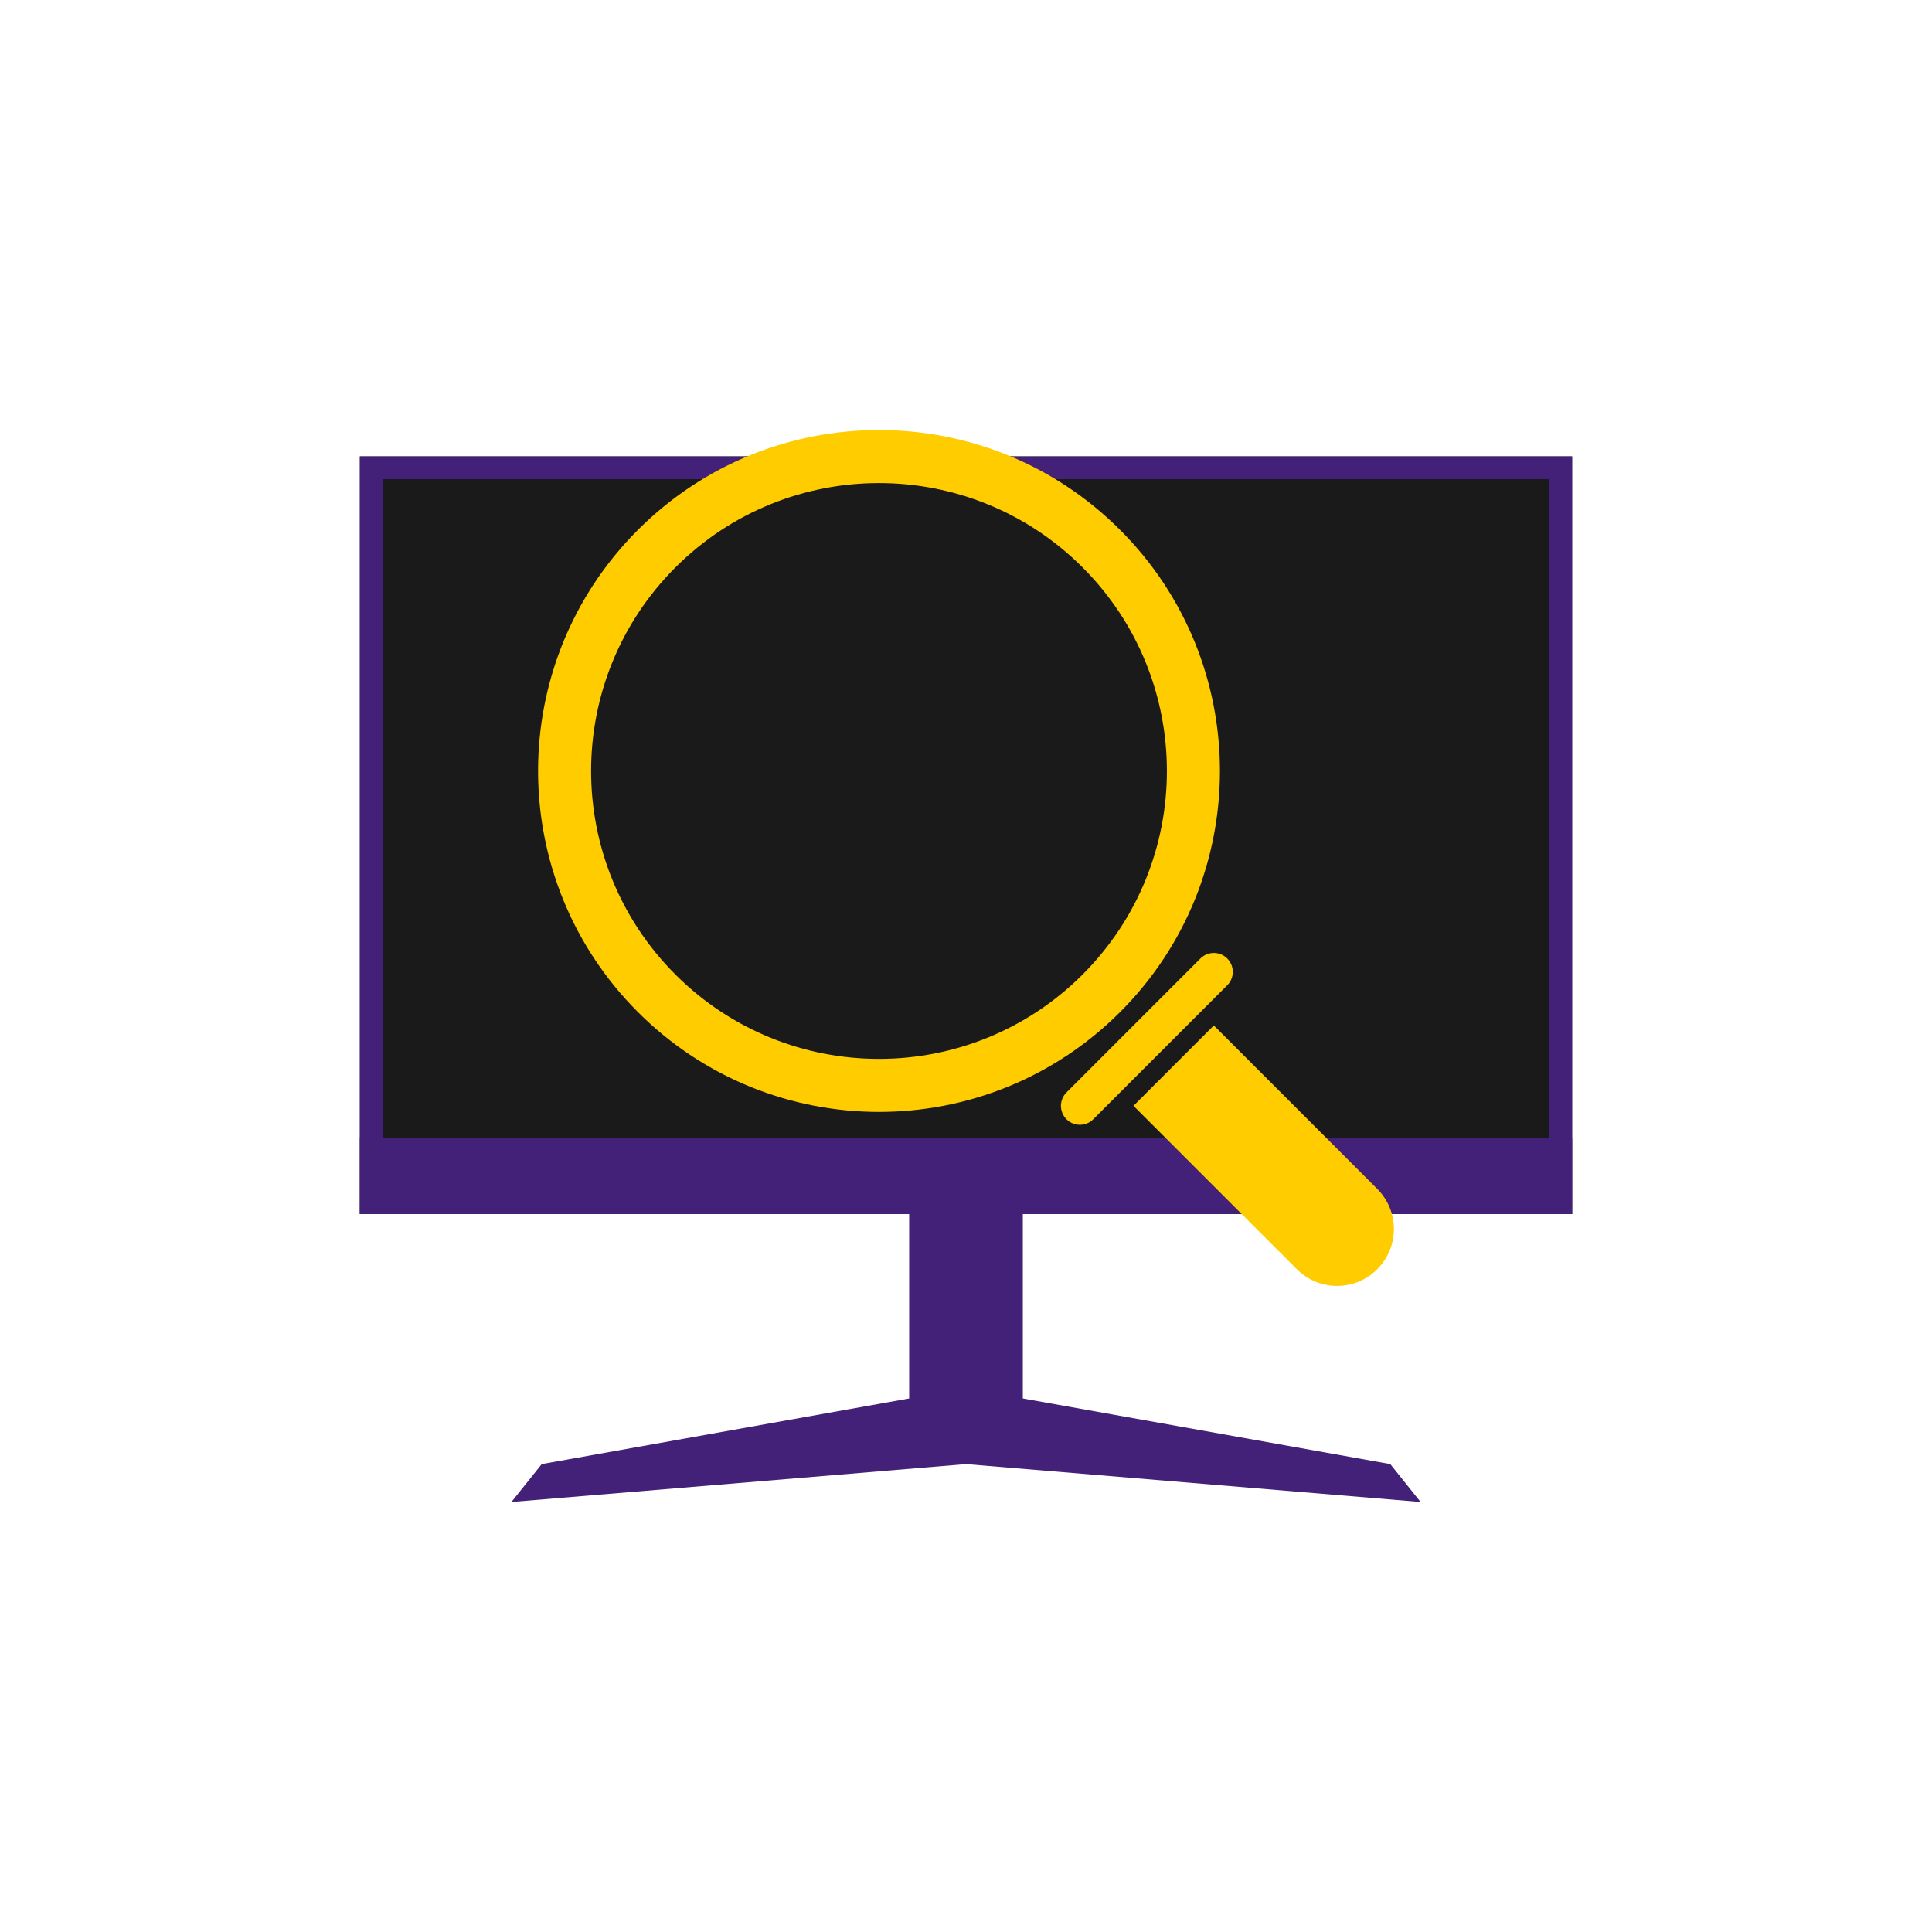
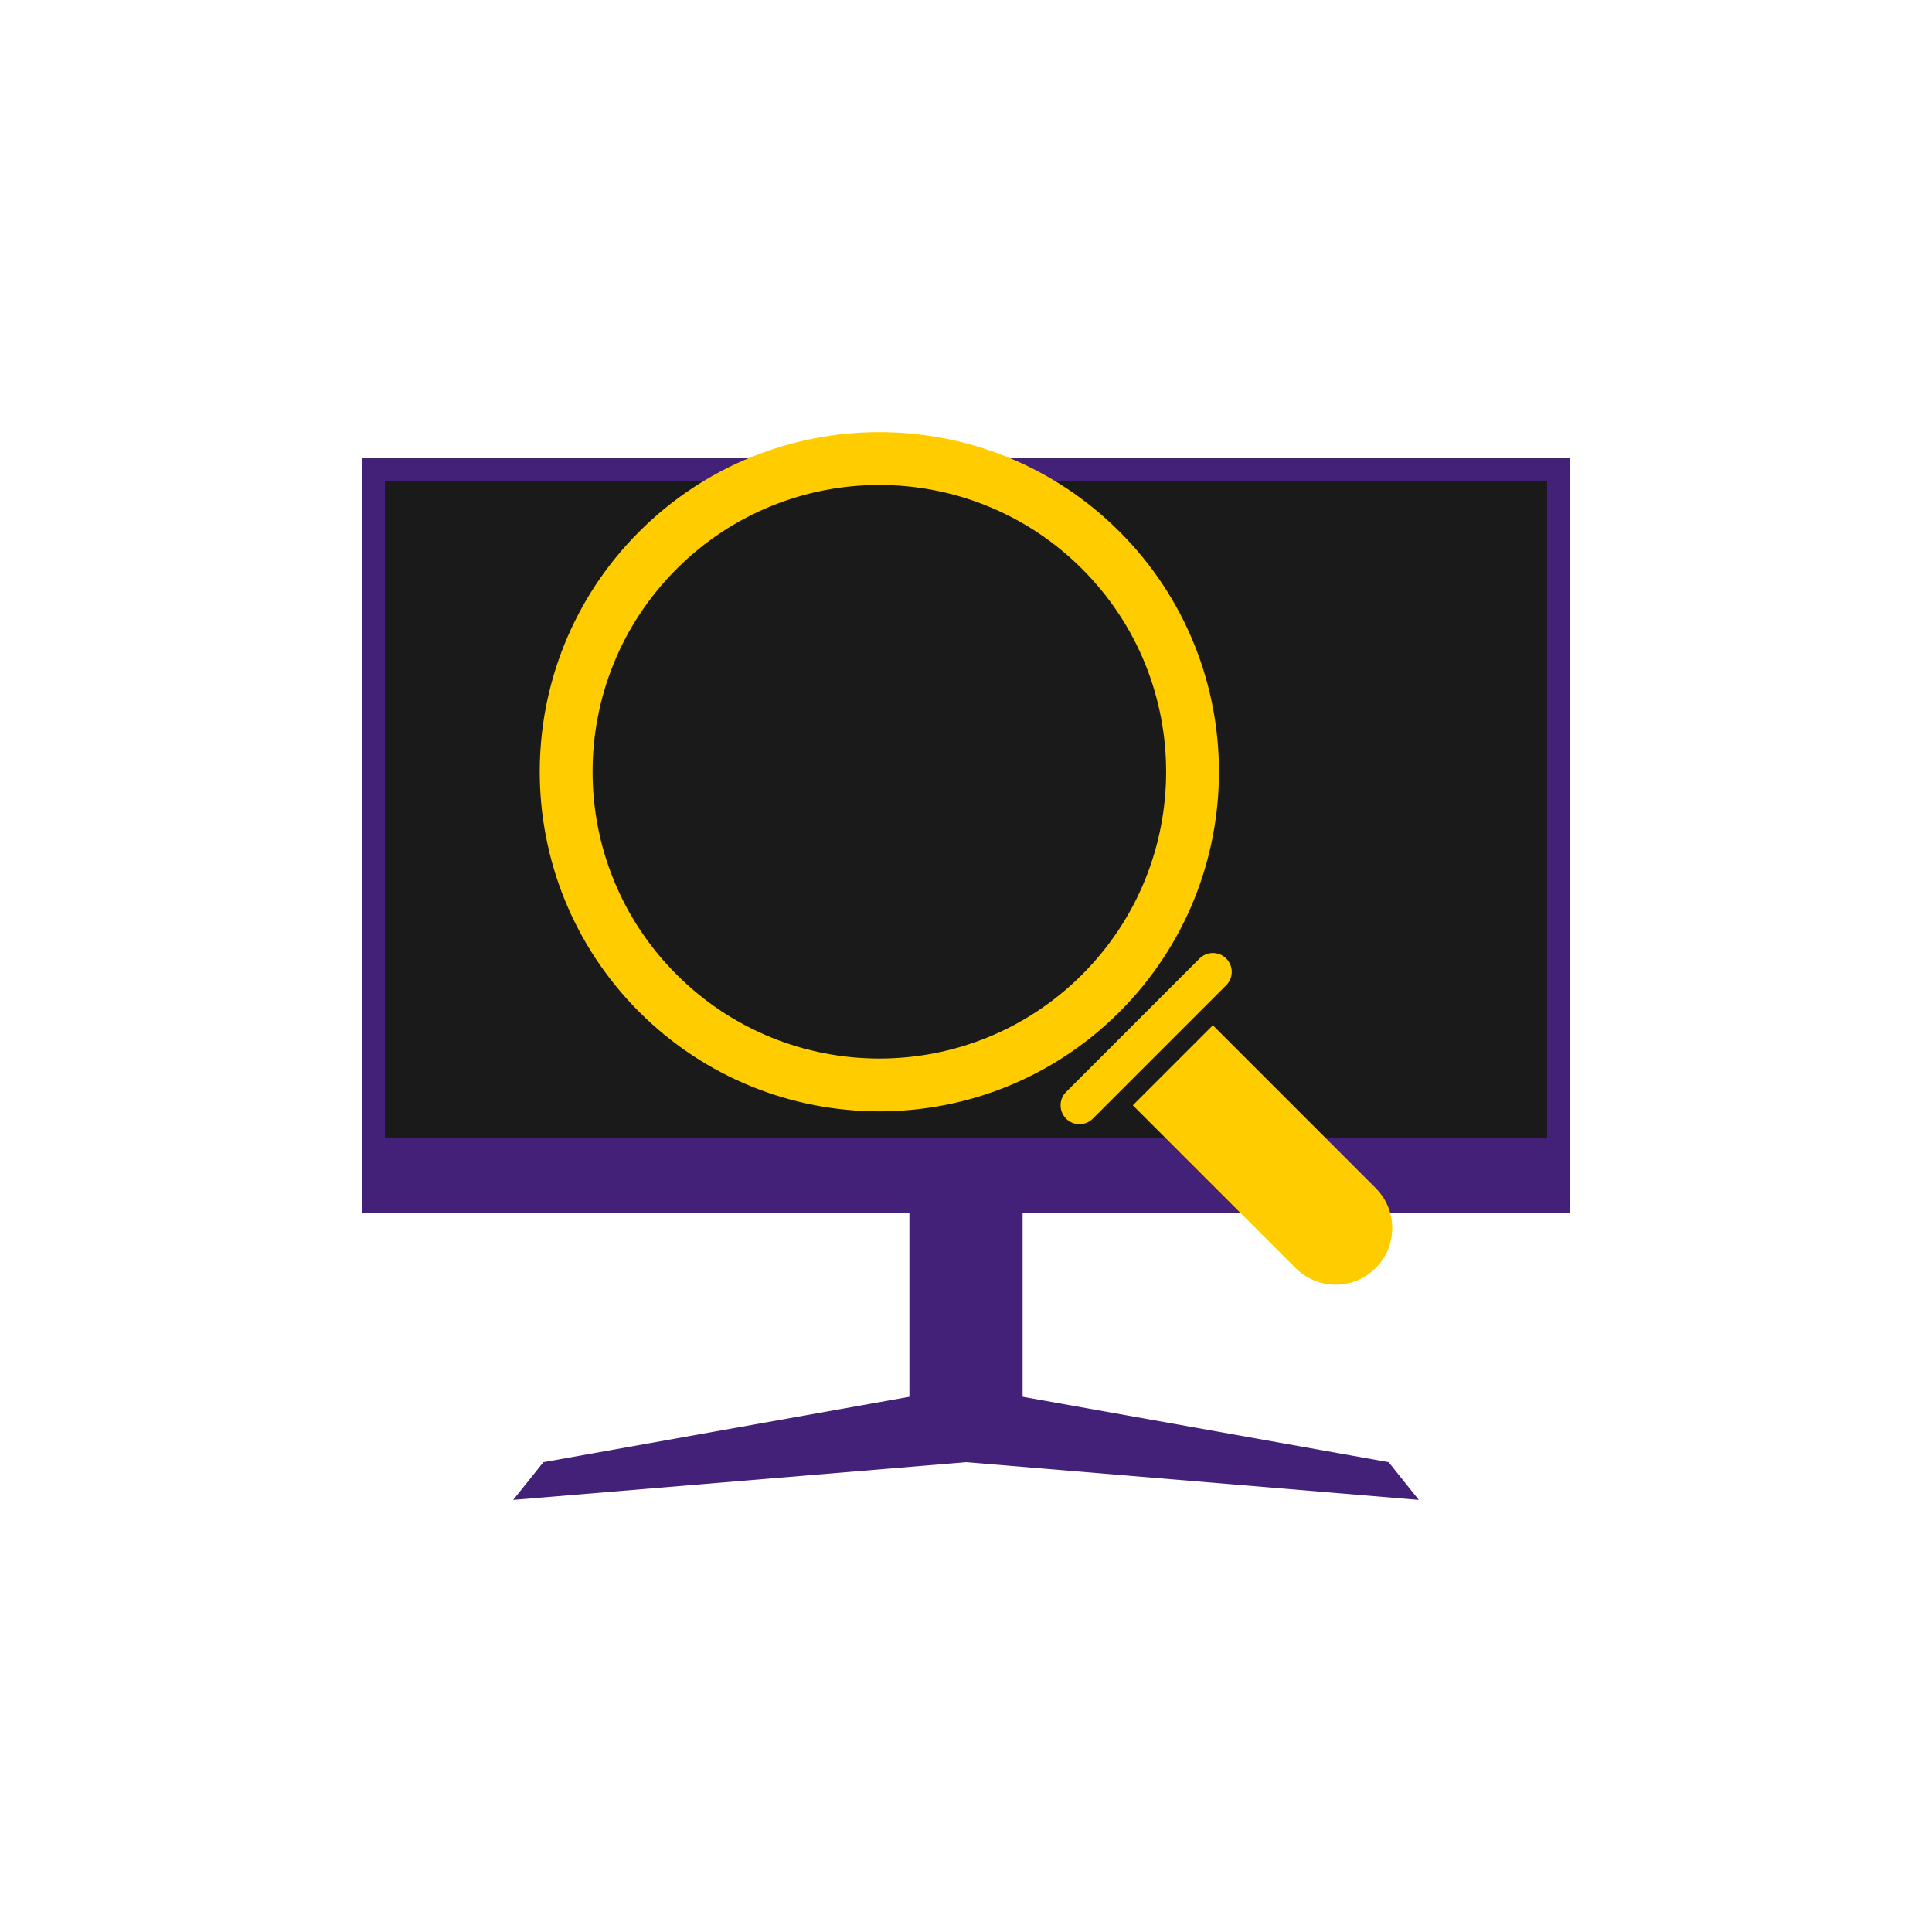
- <svg xmlns="http://www.w3.org/2000/svg" width="255" height="255" viewBox="0 0 67.469 67.469" version="1.1" id="svg5">
+ <svg xmlns="http://www.w3.org/2000/svg" width="256" height="256" viewBox="0 0 67.733 67.733" version="1.1" id="svg5">
  <defs id="defs2" />
  <g id="layer1">
-     <g id="g860" transform="translate(-0.1322915,0.328374)">
-       <path id="rect39" style="fill:#1a1a1a;fill-rule:evenodd;stroke-width:0.706" d="M 12.7,15.61 H 55.033 V 42.069 H 12.7 Z" />
-       <path id="rect1520" style="fill:#442178;fill-opacity:1;fill-rule:evenodd;stroke-width:0.706" d="M 12.7,15.61 V 42.069 H 55.033 V 15.61 Z m 0.794,0.794 H 54.24 V 41.275 H 13.494 Z" />
-       <path id="rect1250" style="fill:#442178;fill-opacity:1;stroke-width:0.386" d="m 12.7,39.423 h 42.333 v 2.646 H 12.7 Z" />
-       <g id="g7914" transform="matrix(0.8,0,0,1,6.773333,1.852083)" style="fill:#442178;fill-opacity:1">
+     <g id="g889">
+       <path id="rect39" style="fill:#1a1a1a;fill-rule:evenodd;stroke-width:0.706" d="M 12.7,16.071 H 55.033 V 42.529 H 12.7 Z" />
+       <path id="rect1520" style="fill:#442178;fill-opacity:1;fill-rule:evenodd;stroke-width:0.706" d="M 12.7,16.071 V 42.529 H 55.033 V 16.071 Z m 0.794,0.794 H 54.24 V 41.736 H 13.494 Z" />
+       <path id="rect1250" style="fill:#442178;fill-opacity:1;stroke-width:0.386" d="m 12.7,39.884 h 42.333 v 2.646 H 12.7 Z" />
+       <g id="g7914" transform="matrix(0.8,0,0,1,6.773334,2.312748)" style="fill:#442178;fill-opacity:1">
        <path style="fill:#442178;fill-opacity:1;stroke:none;stroke-width:0.265px;stroke-linecap:butt;stroke-linejoin:miter;stroke-opacity:1" d="m 33.867,46.302 -18.521,2.646 -1.323,1.323 19.844,-1.323 v -2.646" id="path5947" />
        <path style="fill:#442178;fill-opacity:1;stroke:none;stroke-width:0.265px;stroke-linecap:butt;stroke-linejoin:miter;stroke-opacity:1" d="m 33.867,46.302 18.521,2.646 1.323,1.323 -19.844,-1.323 v -2.646" id="path7896" />
      </g>
-       <rect style="fill:#442178;fill-opacity:1;stroke:none;stroke-width:0.13" id="rect7983" width="3.969" height="6.615" x="31.882" y="42.069" />
-       <g id="g4632" transform="rotate(-45,54.83271,102.1454)" style="fill:#ffcc00;fill-opacity:1">
+       <rect style="fill:#442178;fill-opacity:1;stroke:none;stroke-width:0.149" id="rect7983" width="3.969" height="8.731" x="31.882" y="42.529" />
+       <g id="g4632" transform="rotate(-45,55.38879,102.3757)" style="fill:#ffcc00;fill-opacity:1">
        <path id="path1767" style="fill:#ffcc00;fill-opacity:1;stroke-width:0.884" d="m 345,75 a 45,45 0 0 0 -45,45 45,45 0 0 0 45,45 45,45 0 0 0 45,-45 45,45 0 0 0 -45,-45 z m 0,7 a 38,38 0 0 1 38,38 38,38 0 0 1 -38,38 38,38 0 0 1 -38,-38 38,38 0 0 1 38,-38 z" transform="scale(0.2645833)" />
        <rect style="fill:#ffcc00;fill-opacity:1;stroke:none;stroke-width:0.122" id="rect2114" width="7.938" height="1.323" x="87.312" y="44.318" ry="0.661" />
        <path id="rect4265" style="fill:#ffcc00;fill-opacity:1;stroke-width:0.54" d="m 89.297,46.302 v 8.07 c 0,1.099 0.885,1.984 1.984,1.984 1.099,0 1.984,-0.885 1.984,-1.984 v -8.07 z" />
      </g>
    </g>
  </g>
</svg>
